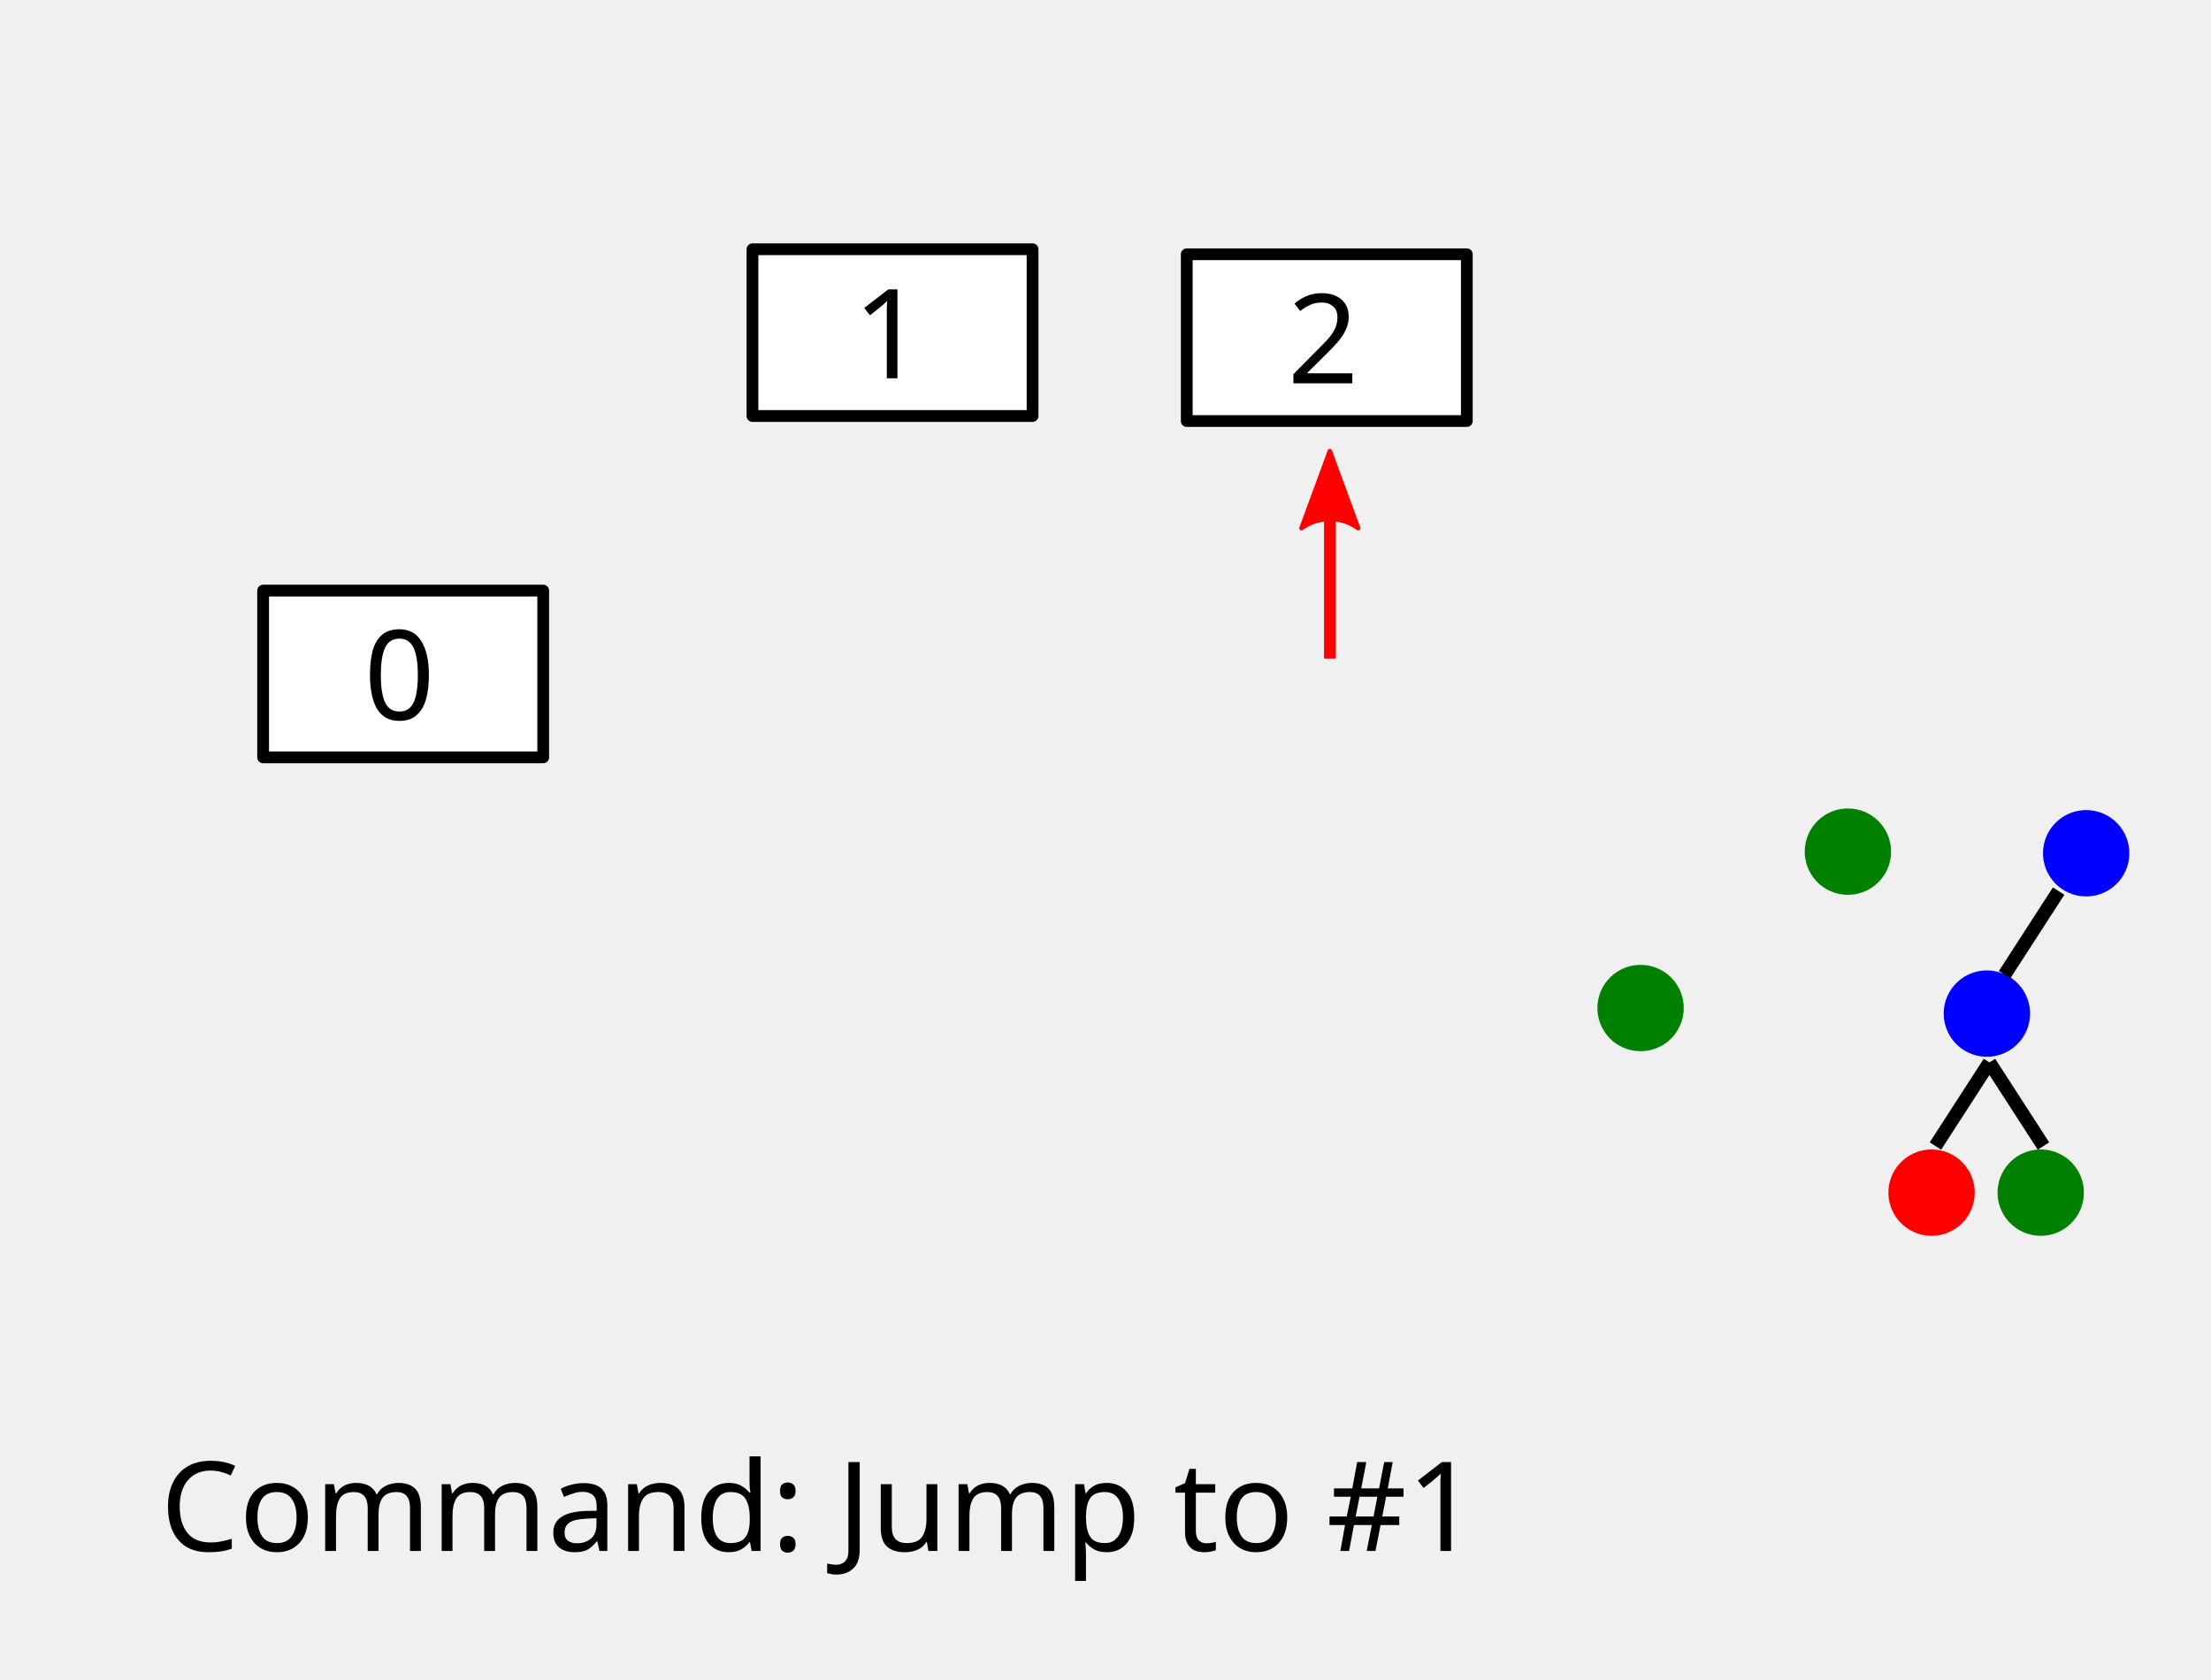
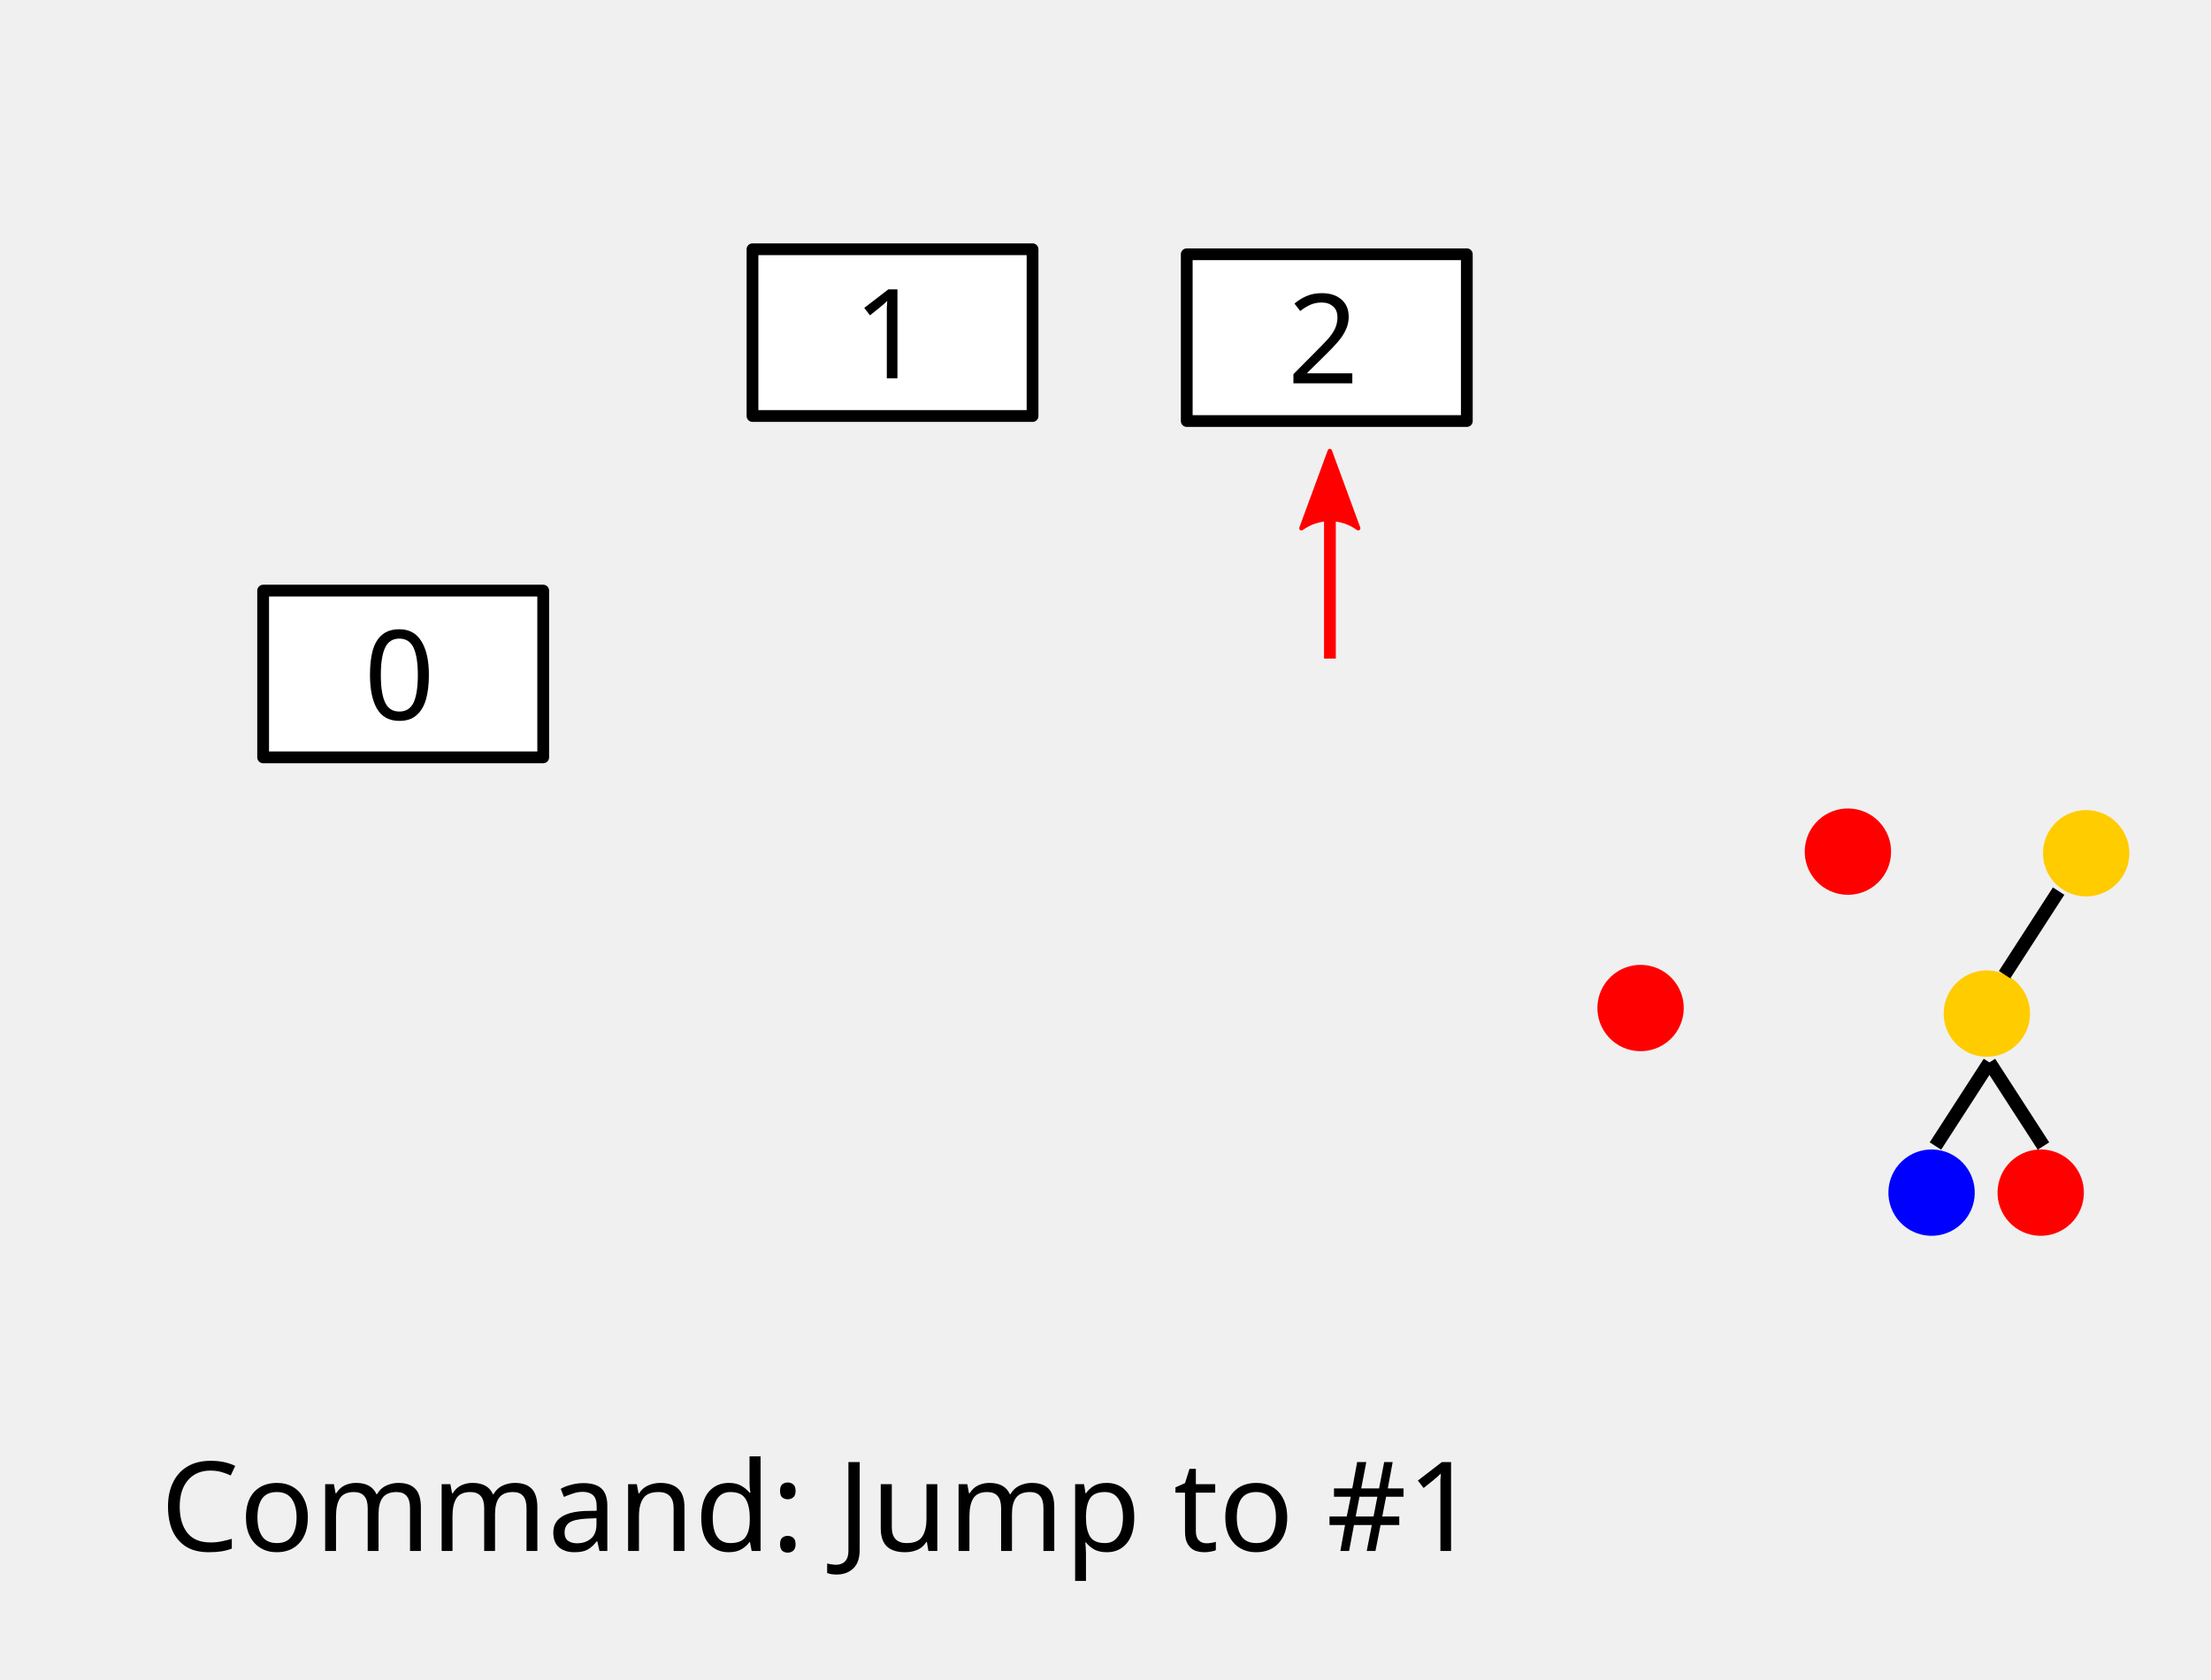
<svg xmlns="http://www.w3.org/2000/svg" width="162.45mm" height="123.46mm" viewBox="0 0 162.45 123.46" version="1.1" id="svg8">
  <defs id="defs2">
    <marker orient="auto" refY="0" refX="0" id="Arrow2Mend" style="overflow:visible">
      <path id="path911" style="fill:#ff0000;fill-opacity:1;fill-rule:evenodd;stroke:#ff0000;stroke-width:0.625;stroke-linejoin:round;stroke-opacity:1" d="M 8.719,4.034 -2.207,0.016 8.719,-4.002 c -1.745,2.372 -1.735,5.617 -6e-7,8.035 z" transform="scale(-0.6)" />
    </marker>
  </defs>
  <g id="layer1" transform="translate(-6.741478,-22.68237)">
    <rect style="fill:#ffffff;fill-opacity:1;stroke:#000000;stroke-width:0.865;stroke-linecap:butt;stroke-linejoin:round;stroke-miterlimit:4;stroke-dasharray:none;stroke-dashoffset:0;stroke-opacity:1;paint-order:normal" id="rect815" width="20.578" height="12.254" x="26.075" y="66.086" />
    <text xml:space="preserve" style="font-style:normal;font-weight:normal;font-size:9.156px;line-height:1.25;font-family:sans-serif;letter-spacing:0px;word-spacing:0px;fill:#000000;fill-opacity:1;stroke:none;stroke-width:0.229" x="33.474" y="75.566" id="text819">
      <tspan id="tspan817" x="33.474" y="75.566" style="stroke-width:0.229">0</tspan>
    </text>
    <rect style="fill:#ffffff;fill-opacity:1;stroke:#000000;stroke-width:0.865;stroke-linecap:butt;stroke-linejoin:round;stroke-miterlimit:4;stroke-dasharray:none;stroke-dashoffset:0;stroke-opacity:1;paint-order:normal" id="rect815-7" width="20.578" height="12.254" x="62.029" y="41" />
    <text xml:space="preserve" style="font-style:normal;font-weight:normal;font-size:9.156px;line-height:1.25;font-family:sans-serif;letter-spacing:0px;word-spacing:0px;fill:#000000;fill-opacity:1;stroke:none;stroke-width:0.229" x="69.428" y="50.48" id="text819-5">
      <tspan id="tspan817-4" x="69.428" y="50.48" style="stroke-width:0.229">1</tspan>
    </text>
    <rect style="fill:#ffffff;fill-opacity:1;stroke:#000000;stroke-width:0.865;stroke-linecap:butt;stroke-linejoin:round;stroke-miterlimit:4;stroke-dasharray:none;stroke-dashoffset:0;stroke-opacity:1;paint-order:normal" id="rect815-7-8" width="20.578" height="12.254" x="93.936" y="41.369" />
    <text xml:space="preserve" style="font-style:normal;font-weight:normal;font-size:9.156px;line-height:1.25;font-family:sans-serif;letter-spacing:0px;word-spacing:0px;fill:#000000;fill-opacity:1;stroke:none;stroke-width:0.229" x="101.335" y="50.849" id="text819-5-1">
      <tspan id="tspan817-4-2" x="101.335" y="50.849" style="stroke-width:0.229">2</tspan>
    </text>
    <path style="fill:#ff0000;fill-opacity:1;stroke:#ff0000;stroke-width:0.865;stroke-linecap:butt;stroke-linejoin:round;stroke-miterlimit:4;stroke-dasharray:none;stroke-dashoffset:0;stroke-opacity:1;marker-end:url(#Arrow2Mend);paint-order:normal" d="M 104.456,71.08 V 56.976" id="path882" />
    <text xml:space="preserve" style="font-style:normal;font-weight:normal;font-size:9.156px;line-height:1.25;font-family:sans-serif;letter-spacing:0px;word-spacing:0px;fill:#000000;fill-opacity:1;stroke:none;stroke-width:0.229" x="18.522" y="136.659" id="text1864">
      <tspan id="tspan1862" x="18.522" y="136.659" style="stroke-width:0.229">Command: Jump to #1</tspan>
    </text>
-     <path style="fill:#008000;fill-opacity:1;stroke:#008000;stroke-width:1;stroke-linecap:butt;stroke-linejoin:round;stroke-miterlimit:4;stroke-dasharray:none;stroke-dashoffset:0;stroke-opacity:1;paint-order:normal" id="path4920" d="m 158.278,112.471 a 2.673,2.673 0 0 1 -3.729,-0.53 2.673,2.673 0 0 1 0.504,-3.733 2.673,2.673 0 0 1 3.736,0.478 2.673,2.673 0 0 1 -0.452,3.739 l -1.657,-2.097 z" />
-     <path style="fill:#008000;fill-opacity:1;stroke:#008000;stroke-width:1;stroke-linecap:butt;stroke-linejoin:round;stroke-miterlimit:4;stroke-dasharray:none;stroke-dashoffset:0;stroke-opacity:1;paint-order:normal" id="path4920-4" d="m 144.112,87.412 a 2.673,2.673 0 0 1 -3.729,-0.53 2.673,2.673 0 0 1 0.504,-3.733 2.673,2.673 0 0 1 3.736,0.478 2.673,2.673 0 0 1 -0.452,3.739 l -1.657,-2.097 z" />
-     <path style="fill:#008000;fill-opacity:1;stroke:#008000;stroke-width:1;stroke-linecap:butt;stroke-linejoin:round;stroke-miterlimit:4;stroke-dasharray:none;stroke-dashoffset:0;stroke-opacity:1;paint-order:normal" id="path4920-7" d="m 128.878,98.905 a 2.673,2.673 0 0 1 -3.729,-0.53 2.673,2.673 0 0 1 0.504,-3.733 2.673,2.673 0 0 1 3.736,0.478 2.673,2.673 0 0 1 -0.452,3.739 l -1.657,-2.097 z" />
-     <path style="fill:#ff0000;fill-opacity:1;stroke:#ff0000;stroke-width:1;stroke-linecap:butt;stroke-linejoin:round;stroke-miterlimit:4;stroke-dasharray:none;stroke-dashoffset:0;stroke-opacity:1;paint-order:normal" id="path4920-75" d="m 150.259,112.471 a 2.673,2.673 0 0 1 -3.729,-0.53 2.673,2.673 0 0 1 0.504,-3.733 2.673,2.673 0 0 1 3.736,0.478 2.673,2.673 0 0 1 -0.452,3.739 l -1.657,-2.097 z" />
+     <path style="fill:#ff0000;fill-opacity:1;stroke:#ff0000;stroke-width:1;stroke-linecap:butt;stroke-linejoin:round;stroke-miterlimit:4;stroke-dasharray:none;stroke-dashoffset:0;stroke-opacity:1;paint-order:normal" id="path4920" d="m 158.278,112.471 a 2.673,2.673 0 0 1 -3.729,-0.53 2.673,2.673 0 0 1 0.504,-3.733 2.673,2.673 0 0 1 3.736,0.478 2.673,2.673 0 0 1 -0.452,3.739 l -1.657,-2.097 z" />
+     <path style="fill:#ff0000;fill-opacity:1;stroke:#ff0000;stroke-width:1;stroke-linecap:butt;stroke-linejoin:round;stroke-miterlimit:4;stroke-dasharray:none;stroke-dashoffset:0;stroke-opacity:1;paint-order:normal" id="path4920-4" d="m 144.112,87.412 a 2.673,2.673 0 0 1 -3.729,-0.53 2.673,2.673 0 0 1 0.504,-3.733 2.673,2.673 0 0 1 3.736,0.478 2.673,2.673 0 0 1 -0.452,3.739 l -1.657,-2.097 z" />
+     <path style="fill:#ff0000;fill-opacity:1;stroke:#ff0000;stroke-width:1;stroke-linecap:butt;stroke-linejoin:round;stroke-miterlimit:4;stroke-dasharray:none;stroke-dashoffset:0;stroke-opacity:1;paint-order:normal" id="path4920-7" d="m 128.878,98.905 a 2.673,2.673 0 0 1 -3.729,-0.53 2.673,2.673 0 0 1 0.504,-3.733 2.673,2.673 0 0 1 3.736,0.478 2.673,2.673 0 0 1 -0.452,3.739 l -1.657,-2.097 z" />
+     <path style="fill:#0000ff;fill-opacity:1;stroke:#0000ff;stroke-width:1;stroke-linecap:butt;stroke-linejoin:round;stroke-miterlimit:4;stroke-dasharray:none;stroke-dashoffset:0;stroke-opacity:1;paint-order:normal" id="path4920-75" d="m 150.259,112.471 a 2.673,2.673 0 0 1 -3.729,-0.53 2.673,2.673 0 0 1 0.504,-3.733 2.673,2.673 0 0 1 3.736,0.478 2.673,2.673 0 0 1 -0.452,3.739 l -1.657,-2.097 z" />
    <path style="fill:#000000;fill-opacity:1;stroke:#000000;stroke-width:1;stroke-linecap:butt;stroke-linejoin:round;stroke-miterlimit:4;stroke-dasharray:none;stroke-dashoffset:0;stroke-opacity:1;paint-order:normal" d="m 148.944,106.903 3.969,-6.142" id="path5075" />
    <path style="fill:#000000;fill-opacity:1;stroke:#000000;stroke-width:1;stroke-linecap:butt;stroke-linejoin:round;stroke-miterlimit:4;stroke-dasharray:none;stroke-dashoffset:0;stroke-opacity:1;paint-order:normal" d="m 156.882,106.903 -3.969,-6.142" id="path5075-4" />
-     <path style="fill:#0000ff;fill-opacity:1;stroke:#0000ff;stroke-width:1;stroke-linecap:butt;stroke-linejoin:round;stroke-miterlimit:4;stroke-dasharray:none;stroke-dashoffset:0;stroke-opacity:1;paint-order:normal" id="path4920-75-8" d="m 154.322,99.313 a 2.673,2.673 0 0 1 -3.729,-0.53 2.673,2.673 0 0 1 0.504,-3.733 2.673,2.673 0 0 1 3.736,0.478 2.673,2.673 0 0 1 -0.452,3.739 l -1.657,-2.097 z" />
-     <path style="fill:#0000ff;fill-opacity:1;stroke:#0000ff;stroke-width:1;stroke-linecap:butt;stroke-linejoin:round;stroke-miterlimit:4;stroke-dasharray:none;stroke-dashoffset:0;stroke-opacity:1;paint-order:normal" id="path4920-75-8-1" d="m 161.618,87.53 a 2.673,2.673 0 0 1 -3.729,-0.53 2.673,2.673 0 0 1 0.504,-3.733 2.673,2.673 0 0 1 3.736,0.478 2.673,2.673 0 0 1 -0.452,3.739 l -1.657,-2.097 z" />
+     <path style="fill:#ffcc00;fill-opacity:1;stroke:#ffcc00;stroke-width:1;stroke-linecap:butt;stroke-linejoin:round;stroke-miterlimit:4;stroke-dasharray:none;stroke-dashoffset:0;stroke-opacity:1;paint-order:normal" id="path4920-75-8" d="m 154.322,99.313 a 2.673,2.673 0 0 1 -3.729,-0.53 2.673,2.673 0 0 1 0.504,-3.733 2.673,2.673 0 0 1 3.736,0.478 2.673,2.673 0 0 1 -0.452,3.739 l -1.657,-2.097 z" />
+     <path style="fill:#ffcc00;fill-opacity:1;stroke:#ffcc00;stroke-width:1;stroke-linecap:butt;stroke-linejoin:round;stroke-miterlimit:4;stroke-dasharray:none;stroke-dashoffset:0;stroke-opacity:1;paint-order:normal" id="path4920-75-8-1" d="m 161.618,87.53 a 2.673,2.673 0 0 1 -3.729,-0.53 2.673,2.673 0 0 1 0.504,-3.733 2.673,2.673 0 0 1 3.736,0.478 2.673,2.673 0 0 1 -0.452,3.739 l -1.657,-2.097 z" />
    <path style="fill:#000000;fill-opacity:1;stroke:#000000;stroke-width:1;stroke-linecap:butt;stroke-linejoin:round;stroke-miterlimit:4;stroke-dasharray:none;stroke-dashoffset:0;stroke-opacity:1;paint-order:normal" d="m 154.027,94.311 3.969,-6.142" id="path5075-2" />
  </g>
</svg>
